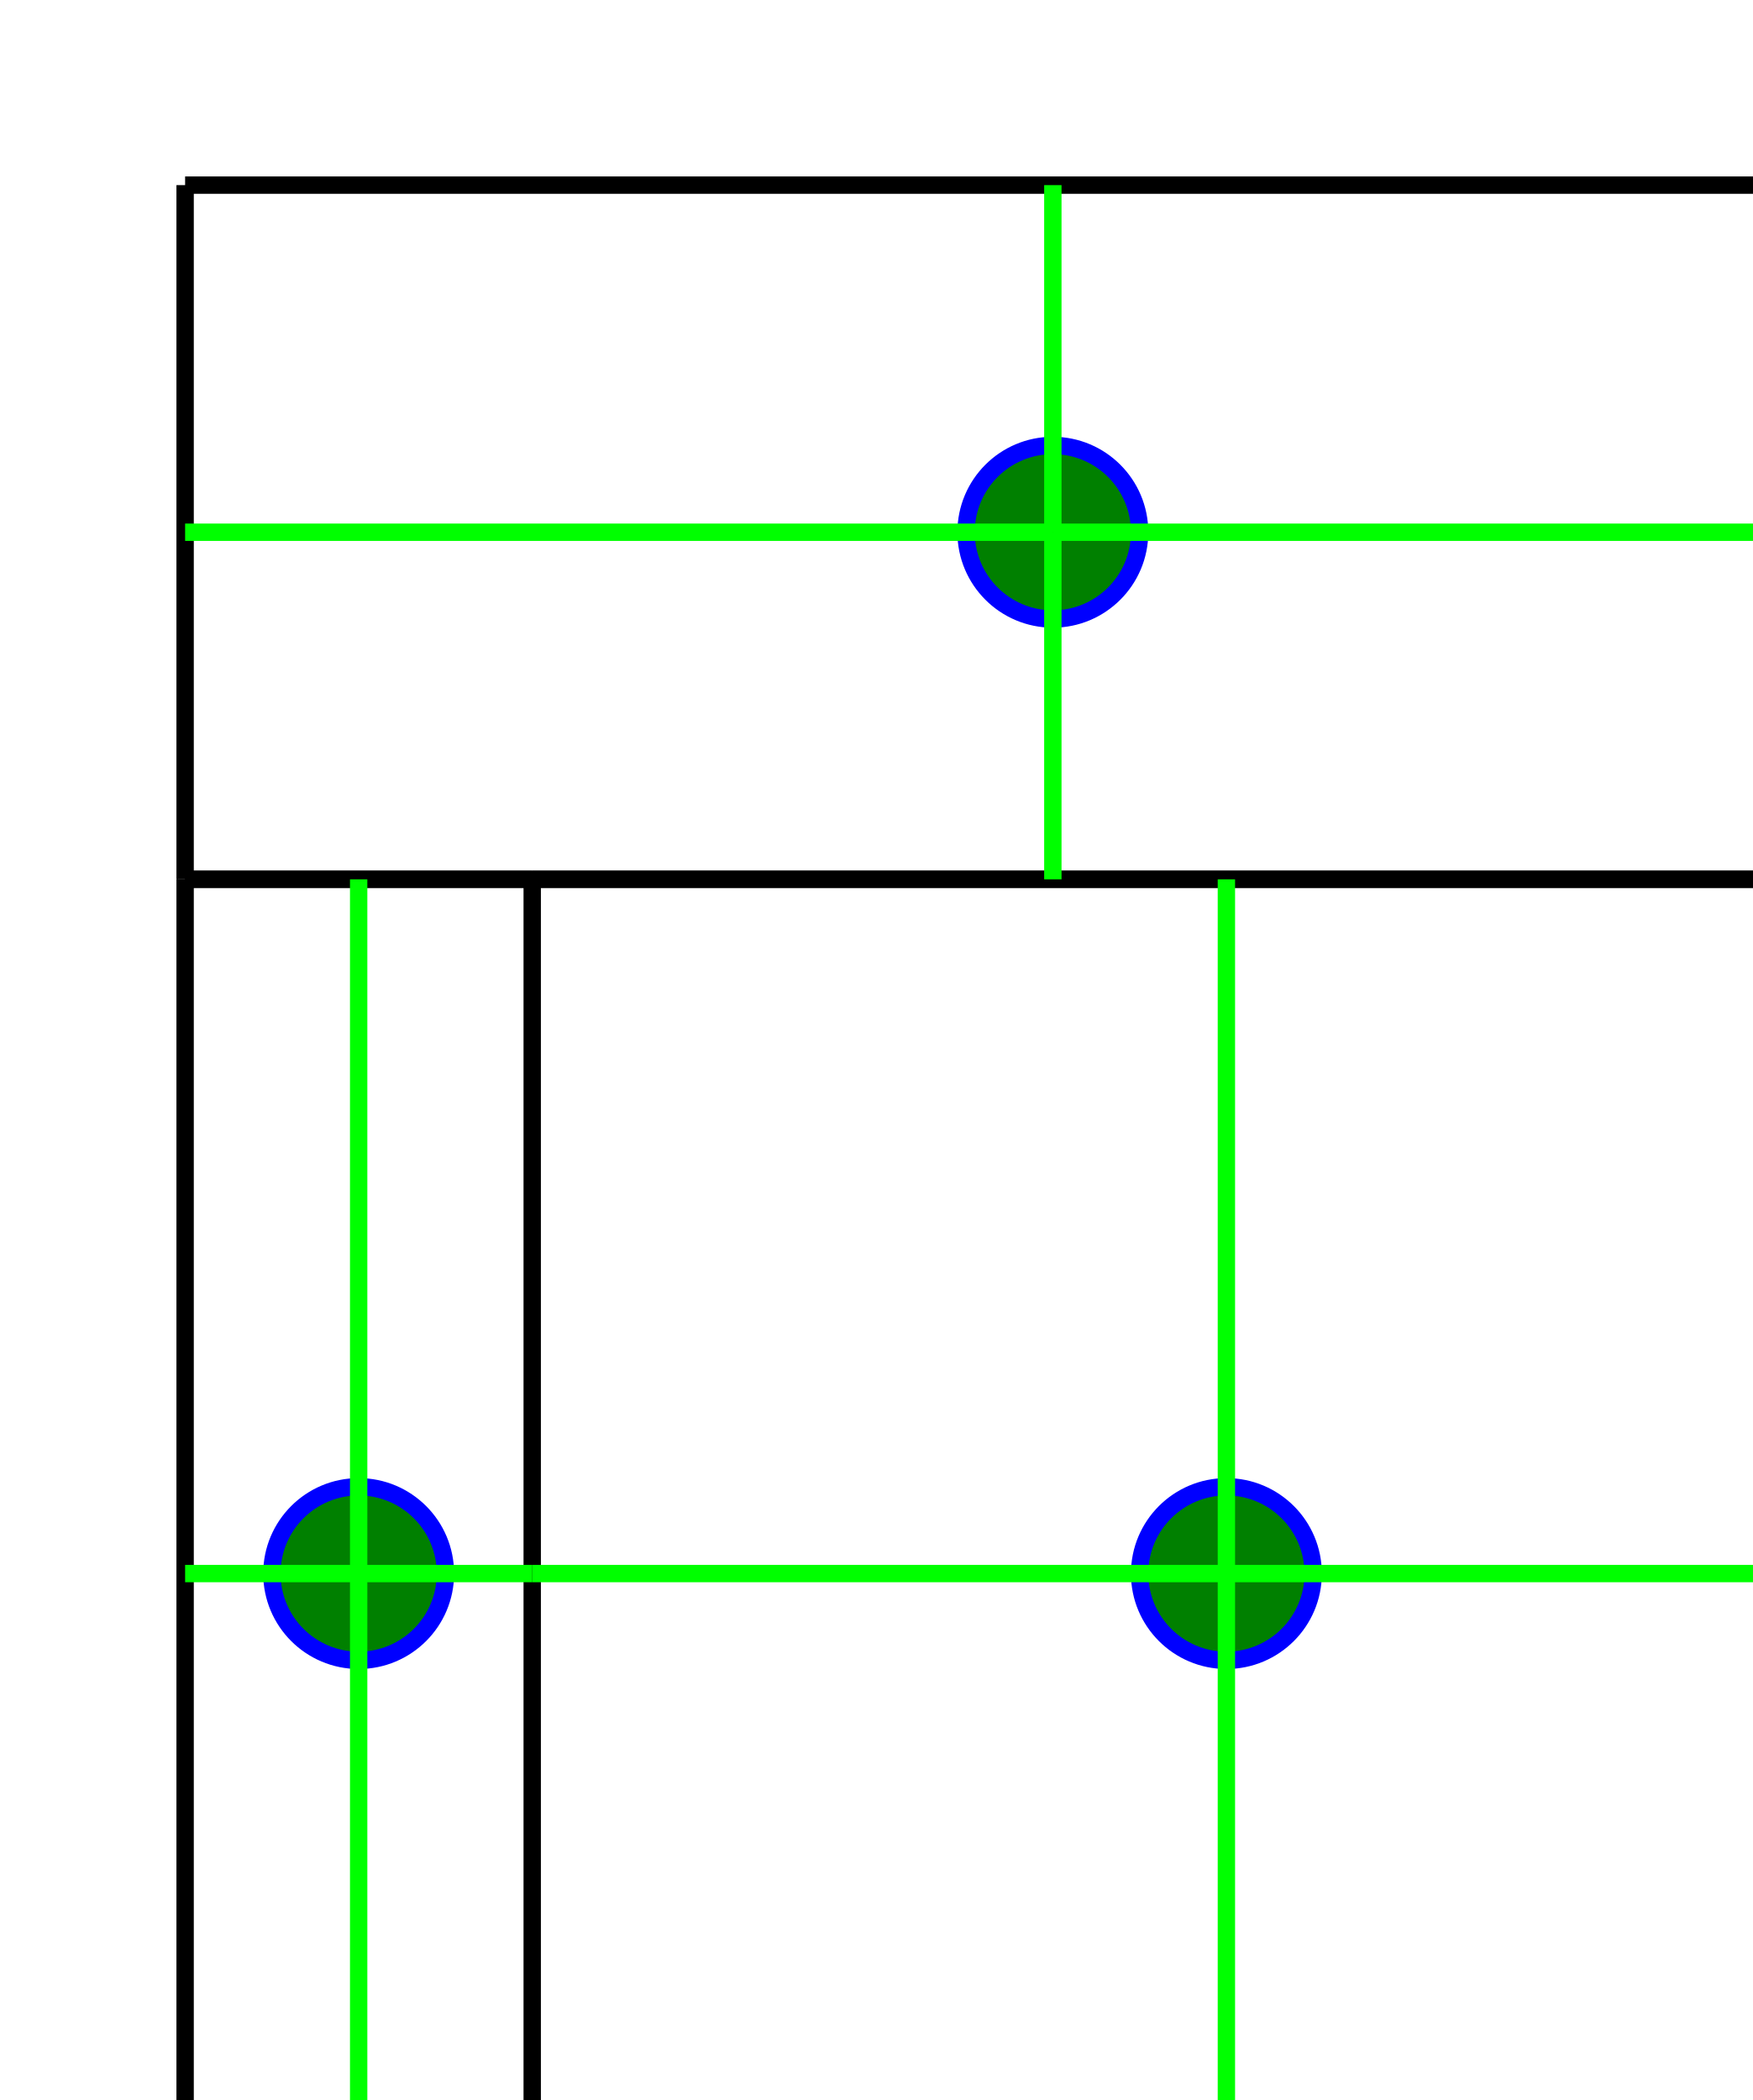
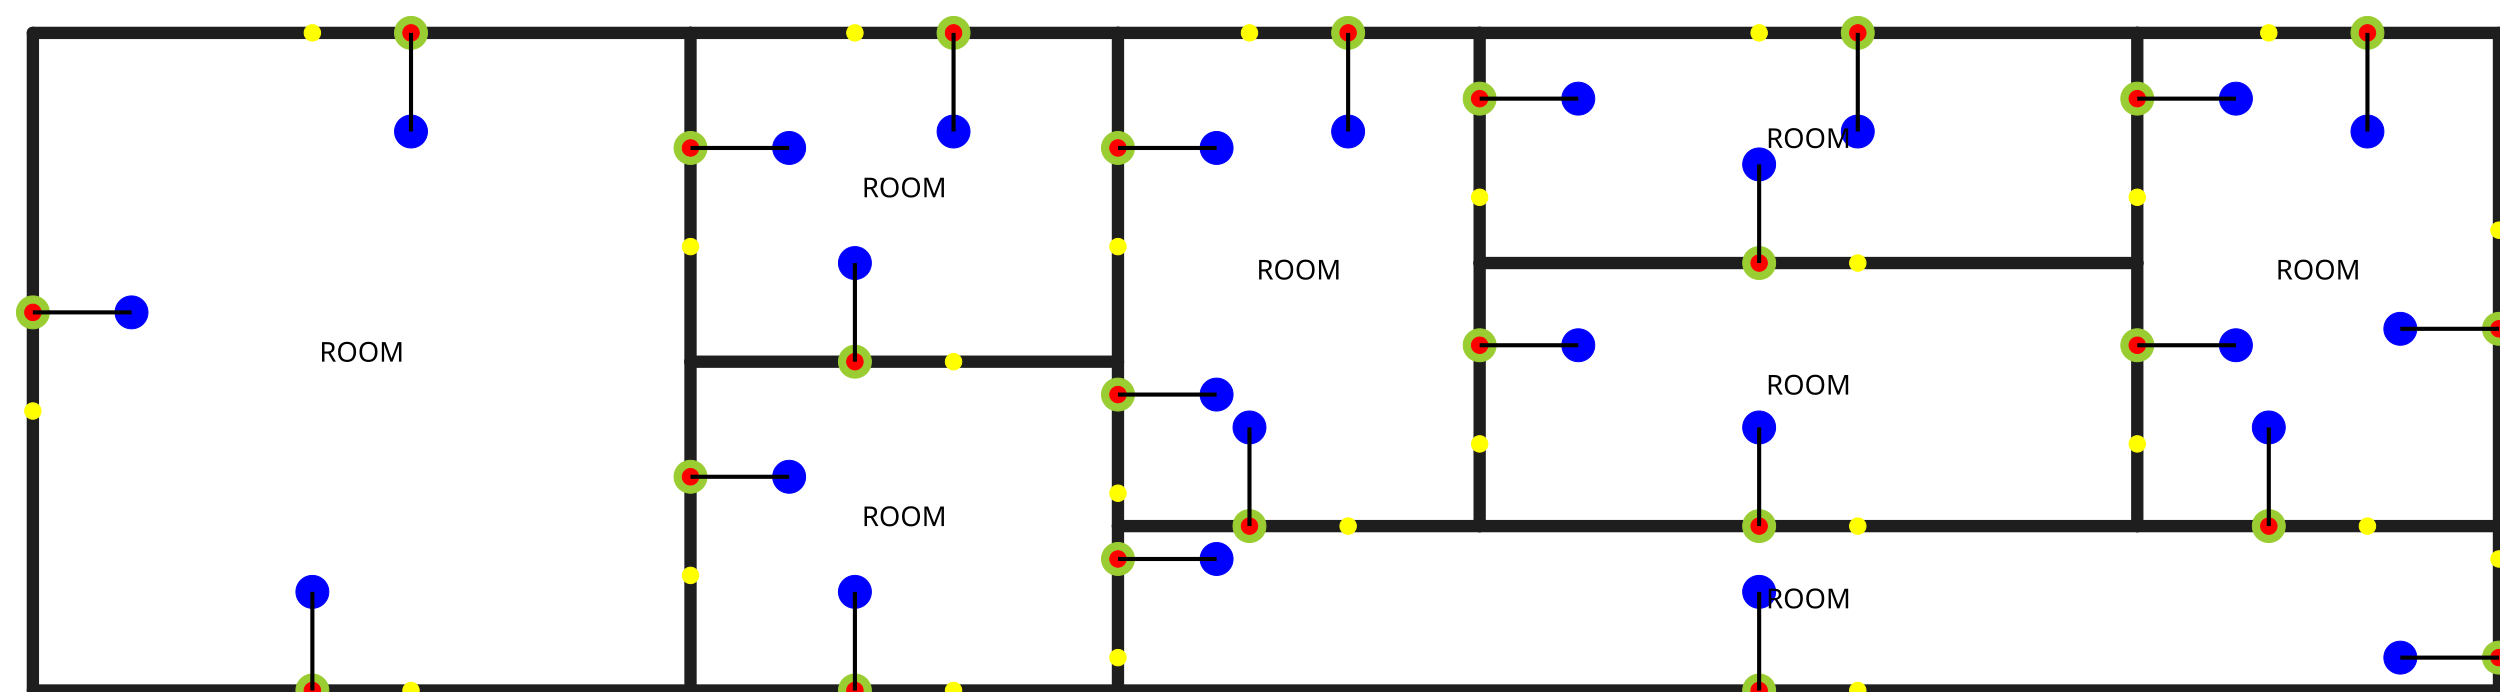
<svg xmlns="http://www.w3.org/2000/svg" baseProfile="full" height="100%" version="1.1" width="100%">
  <defs />
-   <g transform="translate(32,32), scale(3)">
-     <line stroke="rgb(0,0,0)" x1="0" x2="0.0" y1="120" y2="40.0" />
-     <line stroke="rgb(0,0,0)" x1="100.0" x2="100" y1="40.0" y2="120" />
-     <line stroke="rgb(0,0,0)" x1="100" x2="20.0" y1="120" y2="120.0" />
-     <line stroke="rgb(0,0,0)" x1="20.0" x2="0" y1="120.0" y2="120" />
-     <line stroke="rgb(0,0,0)" x1="100.0" x2="20.0" y1="40.0" y2="40.0" />
-     <line stroke="rgb(0,0,0)" x1="0" x2="100" y1="0" y2="0" />
-     <line stroke="rgb(0,0,0)" x1="20.0" x2="20.0" y1="120.0" y2="40.0" />
-     <line stroke="rgb(0,0,0)" x1="100" x2="100.0" y1="0" y2="40.0" />
-     <line stroke="rgb(0,0,0)" x1="0.0" x2="0" y1="40.0" y2="0" />
-     <line stroke="rgb(0,0,0)" x1="100.0" x2="0.0" y1="40.0" y2="40.0" />
-     <line stroke="rgb(0,0,0)" x1="20.0" x2="0.0" y1="40.0" y2="40.0" />
-     <circle cx="50.0" cy="20.0" fill="green" r="5" stroke="blue" stroke-width="1" />
-     <line stroke="rgb(0,255,0)" x1="50.0" x2="50.0" y1="20.0" y2="0.0" />
-     <line stroke="rgb(0,255,0)" x1="50.0" x2="100.0" y1="20.0" y2="20.0" />
-     <line stroke="rgb(0,255,0)" x1="50.0" x2="50.0" y1="20.0" y2="40.0" />
-     <line stroke="rgb(0,255,0)" x1="50.0" x2="0.0" y1="20.0" y2="20.0" />
-     <circle cx="10.0" cy="80.0" fill="green" r="5" stroke="blue" stroke-width="1" />
-     <line stroke="rgb(0,255,0)" x1="10.0" x2="10.0" y1="80.0" y2="40.0" />
-     <line stroke="rgb(0,255,0)" x1="10.0" x2="20.0" y1="80.0" y2="80.0" />
-     <line stroke="rgb(0,255,0)" x1="10.0" x2="10.0" y1="80.0" y2="120.0" />
-     <line stroke="rgb(0,255,0)" x1="10.0" x2="0.0" y1="80.0" y2="80.0" />
-     <circle cx="60.0" cy="80.0" fill="green" r="5" stroke="blue" stroke-width="1" />
-     <line stroke="rgb(0,255,0)" x1="60.0" x2="60.0" y1="80.0" y2="40.0" />
-     <line stroke="rgb(0,255,0)" x1="60.0" x2="100.0" y1="80.0" y2="80.0" />
-     <line stroke="rgb(0,255,0)" x1="60.0" x2="60.0" y1="80.0" y2="120.0" />
-     <line stroke="rgb(0,255,0)" x1="60.0" x2="20.0" y1="80.0" y2="80.0" />
-     <text text-anchor="middle" x="50.0" y="20.0" />
-     <text text-anchor="middle" x="10.0" y="80.0" />
-     <text text-anchor="middle" x="60.0" y="80.0" />
+   <g transform="translate(32,32)">
+     <line stroke="rgb(30,30,30)" stroke-linecap="round" stroke-width="12" x1="2048.0" x2="2048.0" y1="480.0" y2="224.0" />
+     <circle cx="2048.0" cy="304.0" fill="yellowgreen" r="16" stroke="yellowgreen" stroke-width="1" />
+     <circle cx="2048.0" cy="304.0" fill="red" r="8" stroke="red" stroke-width="1" />
+     <circle cx="2048.0" cy="400.0" fill="yellow" r="8" stroke="yellow" stroke-width="1" />
+     <circle cx="2144.0" cy="304.0" fill="blue" r="16" stroke="blue" stroke-width="1" />
+     <line stroke="rgb(0,0,0)" stroke-width="4" x1="2048.0" x2="2144.0" y1="304.0" y2="304.0" />
+     <line stroke="rgb(30,30,30)" stroke-linecap="round" stroke-width="12" x1="2048.0" x2="2048.0" y1="224.0" y2="0.0" />
+     <circle cx="2048.0" cy="64.0" fill="yellowgreen" r="16" stroke="yellowgreen" stroke-width="1" />
+     <circle cx="2048.0" cy="64.0" fill="red" r="8" stroke="red" stroke-width="1" />
+     <circle cx="2048.0" cy="160.0" fill="yellow" r="8" stroke="yellow" stroke-width="1" />
+     <circle cx="2144.0" cy="64.0" fill="blue" r="16" stroke="blue" stroke-width="1" />
+     <line stroke="rgb(0,0,0)" stroke-width="4" x1="2048.0" x2="2144.0" y1="64.0" y2="64.0" />
+     <line stroke="rgb(30,30,30)" stroke-linecap="round" stroke-width="12" x1="1408.0" x2="1408.0" y1="480.0" y2="224.0" />
+     <circle cx="1408.0" cy="304.0" fill="yellowgreen" r="16" stroke="yellowgreen" stroke-width="1" />
+     <circle cx="1408.0" cy="304.0" fill="red" r="8" stroke="red" stroke-width="1" />
+     <circle cx="1408.0" cy="400.0" fill="yellow" r="8" stroke="yellow" stroke-width="1" />
+     <circle cx="1504.0" cy="304.0" fill="blue" r="16" stroke="blue" stroke-width="1" />
+     <line stroke="rgb(0,0,0)" stroke-width="4" x1="1408.0" x2="1504.0" y1="304.0" y2="304.0" />
+     <line stroke="rgb(30,30,30)" stroke-linecap="round" stroke-width="12" x1="1408.0" x2="1408.0" y1="224.0" y2="0.0" />
+     <circle cx="1408.0" cy="64.0" fill="yellowgreen" r="16" stroke="yellowgreen" stroke-width="1" />
+     <circle cx="1408.0" cy="64.0" fill="red" r="8" stroke="red" stroke-width="1" />
+     <circle cx="1408.0" cy="160.0" fill="yellow" r="8" stroke="yellow" stroke-width="1" />
+     <circle cx="1504.0" cy="64.0" fill="blue" r="16" stroke="blue" stroke-width="1" />
+     <line stroke="rgb(0,0,0)" stroke-width="4" x1="1408.0" x2="1504.0" y1="64.0" y2="64.0" />
+     <line stroke="rgb(30,30,30)" stroke-linecap="round" stroke-width="12" x1="2400.0" x2="2400" y1="480.0" y2="640" />
+     <circle cx="2400.0" cy="608.0" fill="yellowgreen" r="16" stroke="yellowgreen" stroke-width="1" />
+     <circle cx="2400.0" cy="608.0" fill="red" r="8" stroke="red" stroke-width="1" />
+     <circle cx="2400.0" cy="512.0" fill="yellow" r="8" stroke="yellow" stroke-width="1" />
+     <circle cx="2304.0" cy="608.0" fill="blue" r="16" stroke="blue" stroke-width="1" />
+     <line stroke="rgb(0,0,0)" stroke-width="4" x1="2400.0" x2="2304.0" y1="608.0" y2="608.0" />
+     <line stroke="rgb(30,30,30)" stroke-linecap="round" stroke-width="12" x1="2048.0" x2="1408.0" y1="224.0" y2="224.0" />
+     <circle cx="1680.0" cy="224.0" fill="yellowgreen" r="16" stroke="yellowgreen" stroke-width="1" />
+     <circle cx="1680.0" cy="224.0" fill="red" r="8" stroke="red" stroke-width="1" />
+     <circle cx="1776.0" cy="224.0" fill="yellow" r="8" stroke="yellow" stroke-width="1" />
+     <circle cx="1680.0" cy="128.0" fill="blue" r="16" stroke="blue" stroke-width="1" />
+     <line stroke="rgb(0,0,0)" stroke-width="4" x1="1680.0" x2="1680.0" y1="224.0" y2="128.0" />
+     <line stroke="rgb(30,30,30)" stroke-linecap="round" stroke-width="12" x1="1056.0" x2="1056.0" y1="640.0" y2="480.0" />
+     <circle cx="1056.0" cy="512.0" fill="yellowgreen" r="16" stroke="yellowgreen" stroke-width="1" />
+     <circle cx="1056.0" cy="512.0" fill="red" r="8" stroke="red" stroke-width="1" />
+     <circle cx="1056.0" cy="608.0" fill="yellow" r="8" stroke="yellow" stroke-width="1" />
+     <circle cx="1152.0" cy="512.0" fill="blue" r="16" stroke="blue" stroke-width="1" />
+     <line stroke="rgb(0,0,0)" stroke-width="4" x1="1056.0" x2="1152.0" y1="512.0" y2="512.0" />
+     <line stroke="rgb(30,30,30)" stroke-linecap="round" stroke-width="12" x1="1056.0" x2="1056.0" y1="320.0" y2="0.0" />
+     <circle cx="1056.0" cy="112.0" fill="yellowgreen" r="16" stroke="yellowgreen" stroke-width="1" />
+     <circle cx="1056.0" cy="112.0" fill="red" r="8" stroke="red" stroke-width="1" />
+     <circle cx="1056.0" cy="208.0" fill="yellow" r="8" stroke="yellow" stroke-width="1" />
+     <circle cx="1152.0" cy="112.0" fill="blue" r="16" stroke="blue" stroke-width="1" />
+     <line stroke="rgb(0,0,0)" stroke-width="4" x1="1056.0" x2="1152.0" y1="112.0" y2="112.0" />
+     <line stroke="rgb(30,30,30)" stroke-linecap="round" stroke-width="12" x1="1056.0" x2="1056.0" y1="480.0" y2="320.0" />
+     <circle cx="1056.0" cy="352.0" fill="yellowgreen" r="16" stroke="yellowgreen" stroke-width="1" />
+     <circle cx="1056.0" cy="352.0" fill="red" r="8" stroke="red" stroke-width="1" />
+     <circle cx="1056.0" cy="448.0" fill="yellow" r="8" stroke="yellow" stroke-width="1" />
+     <circle cx="1152.0" cy="352.0" fill="blue" r="16" stroke="blue" stroke-width="1" />
+     <line stroke="rgb(0,0,0)" stroke-width="4" x1="1056.0" x2="1152.0" y1="352.0" y2="352.0" />
+     <line stroke="rgb(30,30,30)" stroke-linecap="round" stroke-width="12" x1="640.0" x2="640.0" y1="640.0" y2="320.0" />
+     <circle cx="640.0" cy="432.0" fill="yellowgreen" r="16" stroke="yellowgreen" stroke-width="1" />
+     <circle cx="640.0" cy="432.0" fill="red" r="8" stroke="red" stroke-width="1" />
+     <circle cx="640.0" cy="528.0" fill="yellow" r="8" stroke="yellow" stroke-width="1" />
+     <circle cx="736.0" cy="432.0" fill="blue" r="16" stroke="blue" stroke-width="1" />
+     <line stroke="rgb(0,0,0)" stroke-width="4" x1="640.0" x2="736.0" y1="432.0" y2="432.0" />
+     <line stroke="rgb(30,30,30)" stroke-linecap="round" stroke-width="12" x1="640.0" x2="640.0" y1="320.0" y2="0.0" />
+     <circle cx="640.0" cy="112.0" fill="yellowgreen" r="16" stroke="yellowgreen" stroke-width="1" />
+     <circle cx="640.0" cy="112.0" fill="red" r="8" stroke="red" stroke-width="1" />
+     <circle cx="640.0" cy="208.0" fill="yellow" r="8" stroke="yellow" stroke-width="1" />
+     <circle cx="736.0" cy="112.0" fill="blue" r="16" stroke="blue" stroke-width="1" />
+     <line stroke="rgb(0,0,0)" stroke-width="4" x1="640.0" x2="736.0" y1="112.0" y2="112.0" />
+     <line stroke="rgb(30,30,30)" stroke-linecap="round" stroke-width="12" x1="2400.0" x2="2048.0" y1="480.0" y2="480.0" />
+     <circle cx="2176.0" cy="480.0" fill="yellowgreen" r="16" stroke="yellowgreen" stroke-width="1" />
+     <circle cx="2176.0" cy="480.0" fill="red" r="8" stroke="red" stroke-width="1" />
+     <circle cx="2272.0" cy="480.0" fill="yellow" r="8" stroke="yellow" stroke-width="1" />
+     <circle cx="2176.0" cy="384.0" fill="blue" r="16" stroke="blue" stroke-width="1" />
+     <line stroke="rgb(0,0,0)" stroke-width="4" x1="2176.0" x2="2176.0" y1="480.0" y2="384.0" />
+     <line stroke="rgb(30,30,30)" stroke-linecap="round" stroke-width="12" x1="1056.0" x2="640.0" y1="320.0" y2="320.0" />
+     <circle cx="800.0" cy="320.0" fill="yellowgreen" r="16" stroke="yellowgreen" stroke-width="1" />
+     <circle cx="800.0" cy="320.0" fill="red" r="8" stroke="red" stroke-width="1" />
+     <circle cx="896.0" cy="320.0" fill="yellow" r="8" stroke="yellow" stroke-width="1" />
+     <circle cx="800.0" cy="224.0" fill="blue" r="16" stroke="blue" stroke-width="1" />
+     <line stroke="rgb(0,0,0)" stroke-width="4" x1="800.0" x2="800.0" y1="320.0" y2="224.0" />
+     <line stroke="rgb(30,30,30)" stroke-linecap="round" stroke-width="12" x1="2400" x2="1056.0" y1="640" y2="640.0" />
+     <circle cx="1680.0" cy="640.0" fill="yellowgreen" r="16" stroke="yellowgreen" stroke-width="1" />
+     <circle cx="1680.0" cy="640.0" fill="red" r="8" stroke="red" stroke-width="1" />
+     <circle cx="1776.0" cy="640.0" fill="yellow" r="8" stroke="yellow" stroke-width="1" />
+     <circle cx="1680.0" cy="544.0" fill="blue" r="16" stroke="blue" stroke-width="1" />
+     <line stroke="rgb(0,0,0)" stroke-width="4" x1="1680.0" x2="1680.0" y1="640.0" y2="544.0" />
+     <line stroke="rgb(30,30,30)" stroke-linecap="round" stroke-width="12" x1="0" x2="0" y1="640" y2="0" />
+     <circle cx="0.0" cy="272.0" fill="yellowgreen" r="16" stroke="yellowgreen" stroke-width="1" />
+     <circle cx="0.0" cy="272.0" fill="red" r="8" stroke="red" stroke-width="1" />
+     <circle cx="0.0" cy="368.0" fill="yellow" r="8" stroke="yellow" stroke-width="1" />
+     <circle cx="96.0" cy="272.0" fill="blue" r="16" stroke="blue" stroke-width="1" />
+     <line stroke="rgb(0,0,0)" stroke-width="4" x1="0.0" x2="96.0" y1="272.0" y2="272.0" />
+     <line stroke="rgb(30,30,30)" stroke-linecap="round" stroke-width="12" x1="1408.0" x2="1056.0" y1="480.0" y2="480.0" />
+     <circle cx="1184.0" cy="480.0" fill="yellowgreen" r="16" stroke="yellowgreen" stroke-width="1" />
+     <circle cx="1184.0" cy="480.0" fill="red" r="8" stroke="red" stroke-width="1" />
+     <circle cx="1280.0" cy="480.0" fill="yellow" r="8" stroke="yellow" stroke-width="1" />
+     <circle cx="1184.0" cy="384.0" fill="blue" r="16" stroke="blue" stroke-width="1" />
+     <line stroke="rgb(0,0,0)" stroke-width="4" x1="1184.0" x2="1184.0" y1="480.0" y2="384.0" />
+     <line stroke="rgb(30,30,30)" stroke-linecap="round" stroke-width="12" x1="1056.0" x2="1408.0" y1="0.0" y2="0.0" />
+     <circle cx="1280.0" cy="0.0" fill="yellowgreen" r="16" stroke="yellowgreen" stroke-width="1" />
+     <circle cx="1280.0" cy="0.0" fill="red" r="8" stroke="red" stroke-width="1" />
+     <circle cx="1184.0" cy="0.0" fill="yellow" r="8" stroke="yellow" stroke-width="1" />
+     <circle cx="1280.0" cy="96.0" fill="blue" r="16" stroke="blue" stroke-width="1" />
+     <line stroke="rgb(0,0,0)" stroke-width="4" x1="1280.0" x2="1280.0" y1="0.0" y2="96.0" />
+     <line stroke="rgb(30,30,30)" stroke-linecap="round" stroke-width="12" x1="1056.0" x2="640.0" y1="640.0" y2="640.0" />
+     <circle cx="800.0" cy="640.0" fill="yellowgreen" r="16" stroke="yellowgreen" stroke-width="1" />
+     <circle cx="800.0" cy="640.0" fill="red" r="8" stroke="red" stroke-width="1" />
+     <circle cx="896.0" cy="640.0" fill="yellow" r="8" stroke="yellow" stroke-width="1" />
+     <circle cx="800.0" cy="544.0" fill="blue" r="16" stroke="blue" stroke-width="1" />
+     <line stroke="rgb(0,0,0)" stroke-width="4" x1="800.0" x2="800.0" y1="640.0" y2="544.0" />
+     <line stroke="rgb(30,30,30)" stroke-linecap="round" stroke-width="12" x1="640.0" x2="1056.0" y1="0.0" y2="0.0" />
+     <circle cx="896.0" cy="0.0" fill="yellowgreen" r="16" stroke="yellowgreen" stroke-width="1" />
+     <circle cx="896.0" cy="0.0" fill="red" r="8" stroke="red" stroke-width="1" />
+     <circle cx="800.0" cy="0.0" fill="yellow" r="8" stroke="yellow" stroke-width="1" />
+     <circle cx="896.0" cy="96.0" fill="blue" r="16" stroke="blue" stroke-width="1" />
+     <line stroke="rgb(0,0,0)" stroke-width="4" x1="896.0" x2="896.0" y1="0.0" y2="96.0" />
+     <line stroke="rgb(30,30,30)" stroke-linecap="round" stroke-width="12" x1="2400" x2="2400.0" y1="0" y2="480.0" />
+     <circle cx="2400.0" cy="288.0" fill="yellowgreen" r="16" stroke="yellowgreen" stroke-width="1" />
+     <circle cx="2400.0" cy="288.0" fill="red" r="8" stroke="red" stroke-width="1" />
+     <circle cx="2400.0" cy="192.0" fill="yellow" r="8" stroke="yellow" stroke-width="1" />
+     <circle cx="2304.0" cy="288.0" fill="blue" r="16" stroke="blue" stroke-width="1" />
+     <line stroke="rgb(0,0,0)" stroke-width="4" x1="2400.0" x2="2304.0" y1="288.0" y2="288.0" />
+     <line stroke="rgb(30,30,30)" stroke-linecap="round" stroke-width="12" x1="2048.0" x2="1408.0" y1="480.0" y2="480.0" />
+     <circle cx="1680.0" cy="480.0" fill="yellowgreen" r="16" stroke="yellowgreen" stroke-width="1" />
+     <circle cx="1680.0" cy="480.0" fill="red" r="8" stroke="red" stroke-width="1" />
+     <circle cx="1776.0" cy="480.0" fill="yellow" r="8" stroke="yellow" stroke-width="1" />
+     <circle cx="1680.0" cy="384.0" fill="blue" r="16" stroke="blue" stroke-width="1" />
+     <line stroke="rgb(0,0,0)" stroke-width="4" x1="1680.0" x2="1680.0" y1="480.0" y2="384.0" />
+     <line stroke="rgb(30,30,30)" stroke-linecap="round" stroke-width="12" x1="1408.0" x2="2048.0" y1="0.0" y2="0.0" />
+     <circle cx="1776.0" cy="0.0" fill="yellowgreen" r="16" stroke="yellowgreen" stroke-width="1" />
+     <circle cx="1776.0" cy="0.0" fill="red" r="8" stroke="red" stroke-width="1" />
+     <circle cx="1680.0" cy="0.0" fill="yellow" r="8" stroke="yellow" stroke-width="1" />
+     <circle cx="1776.0" cy="96.0" fill="blue" r="16" stroke="blue" stroke-width="1" />
+     <line stroke="rgb(0,0,0)" stroke-width="4" x1="1776.0" x2="1776.0" y1="0.0" y2="96.0" />
+     <line stroke="rgb(30,30,30)" stroke-linecap="round" stroke-width="12" x1="2048.0" x2="2400" y1="0.0" y2="0" />
+     <circle cx="2272.0" cy="0.0" fill="yellowgreen" r="16" stroke="yellowgreen" stroke-width="1" />
+     <circle cx="2272.0" cy="0.0" fill="red" r="8" stroke="red" stroke-width="1" />
+     <circle cx="2176.0" cy="0.0" fill="yellow" r="8" stroke="yellow" stroke-width="1" />
+     <circle cx="2272.0" cy="96.0" fill="blue" r="16" stroke="blue" stroke-width="1" />
+     <line stroke="rgb(0,0,0)" stroke-width="4" x1="2272.0" x2="2272.0" y1="0.0" y2="96.0" />
+     <line stroke="rgb(30,30,30)" stroke-linecap="round" stroke-width="12" x1="640.0" x2="0" y1="640.0" y2="640" />
+     <circle cx="272.0" cy="640.0" fill="yellowgreen" r="16" stroke="yellowgreen" stroke-width="1" />
+     <circle cx="272.0" cy="640.0" fill="red" r="8" stroke="red" stroke-width="1" />
+     <circle cx="368.0" cy="640.0" fill="yellow" r="8" stroke="yellow" stroke-width="1" />
+     <circle cx="272.0" cy="544.0" fill="blue" r="16" stroke="blue" stroke-width="1" />
+     <line stroke="rgb(0,0,0)" stroke-width="4" x1="272.0" x2="272.0" y1="640.0" y2="544.0" />
+     <line stroke="rgb(30,30,30)" stroke-linecap="round" stroke-width="12" x1="0" x2="640.0" y1="0" y2="0.0" />
+     <circle cx="368.0" cy="0.0" fill="yellowgreen" r="16" stroke="yellowgreen" stroke-width="1" />
+     <circle cx="368.0" cy="0.0" fill="red" r="8" stroke="red" stroke-width="1" />
+     <circle cx="272.0" cy="0.0" fill="yellow" r="8" stroke="yellow" stroke-width="1" />
+     <circle cx="368.0" cy="96.0" fill="blue" r="16" stroke="blue" stroke-width="1" />
+     <line stroke="rgb(0,0,0)" stroke-width="4" x1="368.0" x2="368.0" y1="0.0" y2="96.0" />
+     <text style="font-family: sans-serif; font-size: 20pt" text-anchor="middle" x="320.0" y="320.0">ROOM</text>
+     <text style="font-family: sans-serif; font-size: 20pt" text-anchor="middle" x="848.0" y="480.0">ROOM</text>
+     <text style="font-family: sans-serif; font-size: 20pt" text-anchor="middle" x="848.0" y="160.0">ROOM</text>
+     <text style="font-family: sans-serif; font-size: 20pt" text-anchor="middle" x="1728.0" y="560.0">ROOM</text>
+     <text style="font-family: sans-serif; font-size: 20pt" text-anchor="middle" x="1232.0" y="240.0">ROOM</text>
+     <text style="font-family: sans-serif; font-size: 20pt" text-anchor="middle" x="2224.0" y="240.0">ROOM</text>
+     <text style="font-family: sans-serif; font-size: 20pt" text-anchor="middle" x="1728.0" y="352.0">ROOM</text>
+     <text style="font-family: sans-serif; font-size: 20pt" text-anchor="middle" x="1728.0" y="112.0">ROOM</text>
  </g>
</svg>
